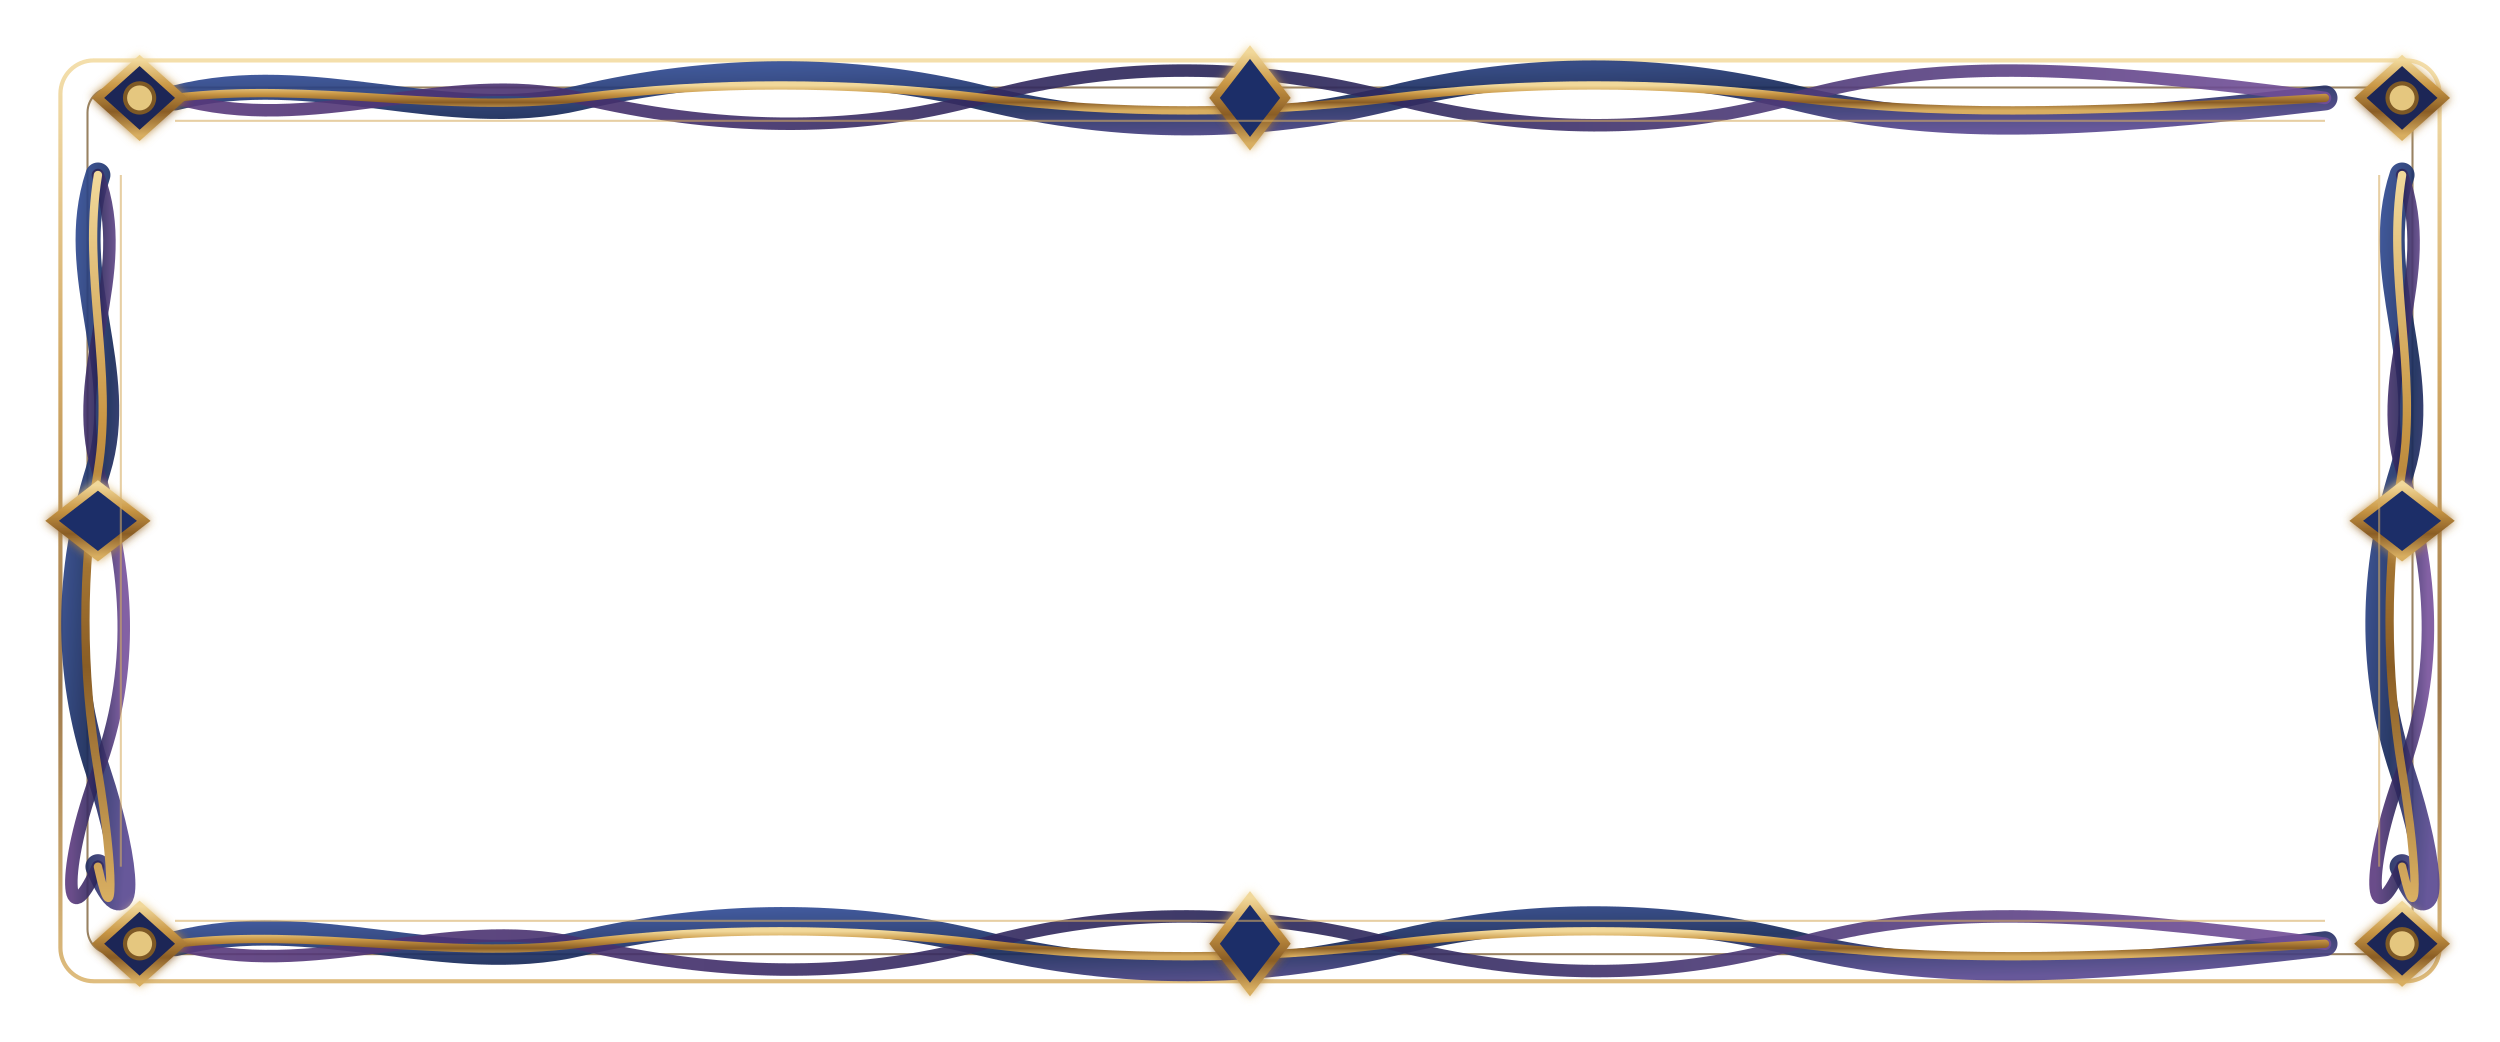
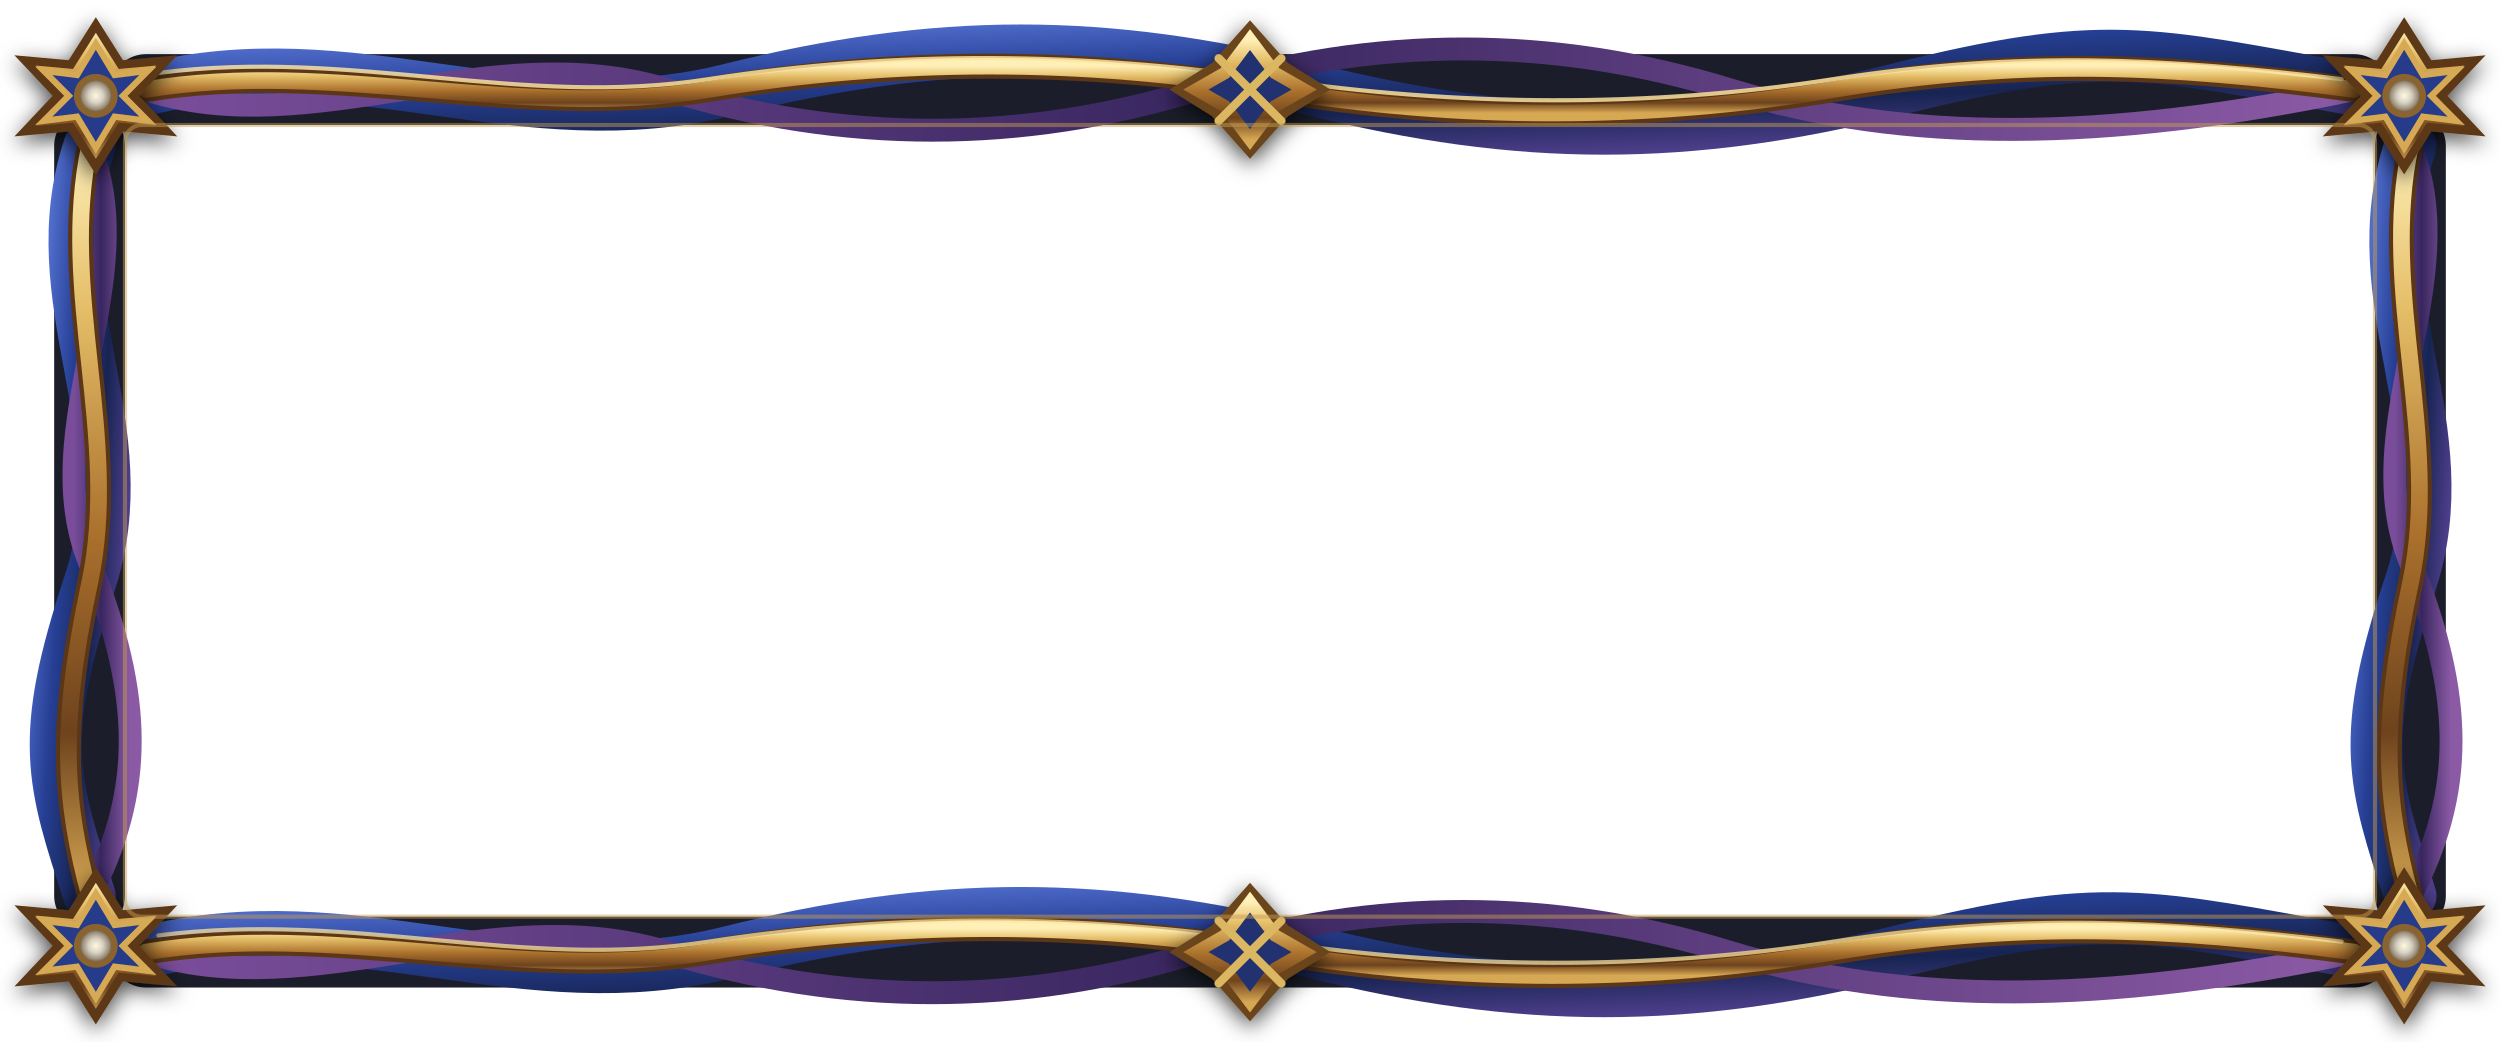
<svg xmlns="http://www.w3.org/2000/svg" viewBox="0 0 1200 500" fill="none">
  <defs>
    <linearGradient id="gold" x1="0" y1="0" x2="0" y2="1">
-       <stop offset="0" stop-color="#f1d89a" />
-       <stop offset="0.34" stop-color="#c99745" />
-       <stop offset="0.68" stop-color="#8a5d25" />
-       <stop offset="1" stop-color="#d8ae61" />
+       <stop offset="0" stop-color="#fff0b8" />
+       <stop offset="0.22" stop-color="#e4bd67" />
+       <stop offset="0.52" stop-color="#aa702c" />
+       <stop offset="0.78" stop-color="#6e431d" />
+       <stop offset="1" stop-color="#d7a853" />
    </linearGradient>
    <linearGradient id="blue" x1="0" y1="0" x2="1" y2="1">
-       <stop offset="0" stop-color="#344f99" />
-       <stop offset="0.52" stop-color="#172959" />
-       <stop offset="1" stop-color="#5a4a91" />
+       <stop offset="0" stop-color="#506dcc" />
+       <stop offset="0.32" stop-color="#263f94" />
+       <stop offset="0.68" stop-color="#172452" />
+       <stop offset="1" stop-color="#4f3f8d" />
    </linearGradient>
    <linearGradient id="violet" x1="0" y1="0" x2="1" y2="0">
-       <stop offset="0" stop-color="#5a397d" />
-       <stop offset="0.5" stop-color="#272456" />
-       <stop offset="1" stop-color="#75509a" />
+       <stop offset="0" stop-color="#7a4d9a" />
+       <stop offset="0.48" stop-color="#38265f" />
+       <stop offset="1" stop-color="#8b5aa5" />
    </linearGradient>
-     <filter id="glow" x="-30%" y="-30%" width="160%" height="160%">
-       <feGaussianBlur stdDeviation="2.4" result="blur" />
+     <radialGradient id="pearl">
+       <stop offset="0" stop-color="#fff9db" />
+       <stop offset="0.38" stop-color="#d8d2c6" />
+       <stop offset="0.72" stop-color="#9b8e78" />
+       <stop offset="1" stop-color="#443725" />
+     </radialGradient>
+     <filter id="shadow" x="-40%" y="-40%" width="180%" height="180%">
+       <feGaussianBlur in="SourceAlpha" stdDeviation="5" result="b" />
+       <feOffset dy="3" result="o" />
+       <feColorMatrix in="o" type="matrix" values="0 0 0 0 0 0 0 0 0 0 0 0 0 0 0 0 0 0 .72 0" result="s" />
      <feMerge>
-         <feMergeNode in="blur" />
+         <feMergeNode in="s" />
        <feMergeNode in="SourceGraphic" />
      </feMerge>
    </filter>
  </defs>
-   <rect x="29" y="29" width="1142" height="442" rx="16" stroke="url(#gold)" stroke-width="2" opacity=".82" />
-   <rect x="42" y="42" width="1116" height="416" rx="12" stroke="#715226" stroke-width="1" opacity=".72" />
-   <path d="M84 47C150 30 214 62 278 47S407 31 472 47 603 63 668 47 797 31 862 47s128 15 254 0" stroke="url(#blue)" stroke-width="12" stroke-linecap="round" opacity=".92" />
-   <path d="M84 47C150 66 214 32 278 47s129 18 194 0 131-17 196 0 129 18 194 0 128-17 254 0" stroke="url(#violet)" stroke-width="6" stroke-linecap="round" opacity=".9" />
-   <path d="M84 47C150 39 214 55 278 47s129-8 194 0 131 8 196 0 129-8 194 0 128 8 254 0" stroke="url(#gold)" stroke-width="4" stroke-linecap="round" />
-   <path d="M84 453C150 436 214 468 278 453s129-16 194 0 131 16 196 0 129-16 194 0 128 15 254 0" stroke="url(#blue)" stroke-width="12" stroke-linecap="round" opacity=".92" />
-   <path d="M84 453C150 472 214 438 278 453s129 18 194 0 131-17 196 0 129 18 194 0 128-17 254 0" stroke="url(#violet)" stroke-width="6" stroke-linecap="round" opacity=".9" />
-   <path d="M84 453C150 445 214 461 278 453s129-8 194 0 131 8 196 0 129-8 194 0 128 8 254 0" stroke="url(#gold)" stroke-width="4" stroke-linecap="round" />
-   <path d="M47 84C31 132 62 178 47 226s-16 96 0 144 16 82 0 46" stroke="url(#blue)" stroke-width="12" stroke-linecap="round" opacity=".92" />
-   <path d="M47 84C65 132 32 178 47 226s18 96 0 144-16 82 0 46" stroke="url(#violet)" stroke-width="6" stroke-linecap="round" opacity=".9" />
-   <path d="M47 84C39 132 55 178 47 226s-8 96 0 144 8 82 0 46" stroke="url(#gold)" stroke-width="4" stroke-linecap="round" />
-   <path d="M1153 84C1137 132 1168 178 1153 226s-16 96 0 144 16 82 0 46" stroke="url(#blue)" stroke-width="12" stroke-linecap="round" opacity=".92" />
-   <path d="M1153 84C1171 132 1138 178 1153 226s18 96 0 144-16 82 0 46" stroke="url(#violet)" stroke-width="6" stroke-linecap="round" opacity=".9" />
-   <path d="M1153 84C1145 132 1161 178 1153 226s-8 96 0 144 8 82 0 46" stroke="url(#gold)" stroke-width="4" stroke-linecap="round" />
-   <g stroke="url(#gold)" stroke-width="4" filter="url(#glow)">
-     <path d="M47 47l20-18 20 18-20 18-20-18Z" fill="#1b2556" />
-     <path d="M1133 47l20-18 20 18-20 18-20-18Z" fill="#1b2556" />
-     <path d="M47 453l20-18 20 18-20 18-20-18Z" fill="#1b2556" />
-     <path d="M1133 453l20-18 20 18-20 18-20-18Z" fill="#1b2556" />
+   <path d="M70 43H1130M70 457H1130M43 70V430M1157 70V430" stroke="#080b18" stroke-width="34" stroke-linecap="round" opacity=".92" />
+   <path d="M70 43C170 18 250 68 350 43S530 18 630 43 810 68 910 43s120-18 220 0" stroke="url(#blue)" stroke-width="25" stroke-linecap="round" />
+   <path d="M70 457C170 432 250 482 350 457s180-25 280 0 180 25 280 0 120-18 220 0" stroke="url(#blue)" stroke-width="25" stroke-linecap="round" />
+   <path d="M43 70C18 145 68 205 43 280s-18 95 0 150" stroke="url(#blue)" stroke-width="25" stroke-linecap="round" />
+   <path d="M1157 70C1132 145 1182 205 1157 280s-18 95 0 150" stroke="url(#blue)" stroke-width="25" stroke-linecap="round" />
+   <path d="M70 43C150 69 235 17 320 43s170 26 255 0 170-26 255 0 180 25 300 0" stroke="url(#violet)" stroke-width="11" stroke-linecap="round" />
+   <path d="M70 457C150 483 235 431 320 457s170 26 255 0 170-26 255 0 180 25 300 0" stroke="url(#violet)" stroke-width="11" stroke-linecap="round" />
+   <path d="M43 70C69 135 17 205 43 270s26 110 0 160" stroke="url(#violet)" stroke-width="11" stroke-linecap="round" />
+   <path d="M1157 70C1183 135 1131 205 1157 270s26 110 0 160" stroke="url(#violet)" stroke-width="11" stroke-linecap="round" />
+   <path d="M70 43C160 28 250 58 340 43s180-15 270 0 180 15 270 0 160-12 250 0" stroke="#5b3717" stroke-width="12" stroke-linecap="round" />
+   <path d="M70 43C160 28 250 58 340 43s180-15 270 0 180 15 270 0 160-12 250 0" stroke="url(#gold)" stroke-width="8" stroke-linecap="round" />
+   <path d="M70 457C160 442 250 472 340 457s180-15 270 0 180 15 270 0 160-12 250 0" stroke="#5b3717" stroke-width="12" stroke-linecap="round" />
+   <path d="M70 457C160 442 250 472 340 457s180-15 270 0 180 15 270 0 160-12 250 0" stroke="url(#gold)" stroke-width="8" stroke-linecap="round" />
+   <path d="M43 70C28 140 58 210 43 280s-12 105 0 150" stroke="#5b3717" stroke-width="12" stroke-linecap="round" />
+   <path d="M43 70C28 140 58 210 43 280s-12 105 0 150" stroke="url(#gold)" stroke-width="8" stroke-linecap="round" />
+   <path d="M1157 70C1142 140 1172 210 1157 280s-12 105 0 150" stroke="#5b3717" stroke-width="12" stroke-linecap="round" />
+   <path d="M1157 70C1142 140 1172 210 1157 280s-12 105 0 150" stroke="url(#gold)" stroke-width="8" stroke-linecap="round" />
+   <path d="M76 35C170 23 250 52 340 38s180-13 270 0 180 14 270 0 160-10 244 0" stroke="#ffe7a2" stroke-width="2" stroke-linecap="round" opacity=".82" />
+   <path d="M76 449C170 437 250 466 340 452s180-13 270 0 180 14 270 0 160-10 244 0" stroke="#ffe7a2" stroke-width="2" stroke-linecap="round" opacity=".72" />
+   <g filter="url(#shadow)">
+     <g transform="translate(46 46)">
+       <path d="M0-34 12-15 34-17 18 0 34 17 12 15 0 34-12 15-34 17-18 0-34-17-12-15Z" fill="url(#gold)" stroke="#5b3717" stroke-width="4" />
+       <path d="M0-25 9-10 25-12 13 0 25 12 9 10 0 25-9 10-25 12-13 0-25-12-9-10Z" fill="#253a89" stroke="#d6a955" stroke-width="3" />
+       <circle r="9" fill="url(#pearl)" stroke="#8b642d" stroke-width="3" />
+     </g>
+     <g transform="translate(1154 46)">
+       <path d="M0-34 12-15 34-17 18 0 34 17 12 15 0 34-12 15-34 17-18 0-34-17-12-15Z" fill="url(#gold)" stroke="#5b3717" stroke-width="4" />
+       <path d="M0-25 9-10 25-12 13 0 25 12 9 10 0 25-9 10-25 12-13 0-25-12-9-10Z" fill="#253a89" stroke="#d6a955" stroke-width="3" />
+       <circle r="9" fill="url(#pearl)" stroke="#8b642d" stroke-width="3" />
+     </g>
+     <g transform="translate(46 454)">
+       <path d="M0-34 12-15 34-17 18 0 34 17 12 15 0 34-12 15-34 17-18 0-34-17-12-15Z" fill="url(#gold)" stroke="#5b3717" stroke-width="4" />
+       <path d="M0-25 9-10 25-12 13 0 25 12 9 10 0 25-9 10-25 12-13 0-25-12-9-10Z" fill="#253a89" stroke="#d6a955" stroke-width="3" />
+       <circle r="9" fill="url(#pearl)" stroke="#8b642d" stroke-width="3" />
+     </g>
+     <g transform="translate(1154 454)">
+       <path d="M0-34 12-15 34-17 18 0 34 17 12 15 0 34-12 15-34 17-18 0-34-17-12-15Z" fill="url(#gold)" stroke="#5b3717" stroke-width="4" />
+       <path d="M0-25 9-10 25-12 13 0 25 12 9 10 0 25-9 10-25 12-13 0-25-12-9-10Z" fill="#253a89" stroke="#d6a955" stroke-width="3" />
+       <circle r="9" fill="url(#pearl)" stroke="#8b642d" stroke-width="3" />
+     </g>
  </g>
-   <g fill="#e5c77f" stroke="#7e5925" stroke-width="2">
-     <circle cx="67" cy="47" r="7" />
-     <circle cx="1153" cy="47" r="7" />
-     <circle cx="67" cy="453" r="7" />
-     <circle cx="1153" cy="453" r="7" />
+   <g filter="url(#shadow)">
+     <g transform="translate(600 43)">
+       <path d="M0-28 16-10 32 0 16 10 0 28-16 10-32 0-16-10Z" fill="#20336f" stroke="#6a451e" stroke-width="7" />
+       <path d="M0-24 12-8 26 0 12 8 0 24-12 8-26 0-12-8Z" fill="none" stroke="url(#gold)" stroke-width="6" />
+       <path d="M-15-15 15 15M15-15-15 15" stroke="#dcb762" stroke-width="4" stroke-linecap="round" />
+     </g>
+     <g transform="translate(600 457)">
+       <path d="M0-28 16-10 32 0 16 10 0 28-16 10-32 0-16-10Z" fill="#20336f" stroke="#6a451e" stroke-width="7" />
+       <path d="M0-24 12-8 26 0 12 8 0 24-12 8-26 0-12-8Z" fill="none" stroke="url(#gold)" stroke-width="6" />
+       <path d="M-15-15 15 15M15-15-15 15" stroke="#dcb762" stroke-width="4" stroke-linecap="round" />
+     </g>
  </g>
-   <g filter="url(#glow)">
-     <path d="M600 25l17 22-17 22-17-22 17-22Z" fill="#1c2d67" stroke="url(#gold)" stroke-width="4" />
-     <path d="M600 431l17 22-17 22-17-22 17-22Z" fill="#1c2d67" stroke="url(#gold)" stroke-width="4" />
-     <path d="M25 250l22-17 22 17-22 17-22-17Z" fill="#1c2d67" stroke="url(#gold)" stroke-width="4" />
-     <path d="M1131 250l22-17 22 17-22 17-22-17Z" fill="#1c2d67" stroke="url(#gold)" stroke-width="4" />
-   </g>
-   <path d="M84 58H1116M84 442H1116M58 84V416M1142 84V416" stroke="#d6ad62" stroke-width="1" opacity=".58" />
+   <rect x="60" y="60" width="1080" height="380" rx="8" stroke="#c79d52" stroke-width="2" opacity=".48" />
</svg>
